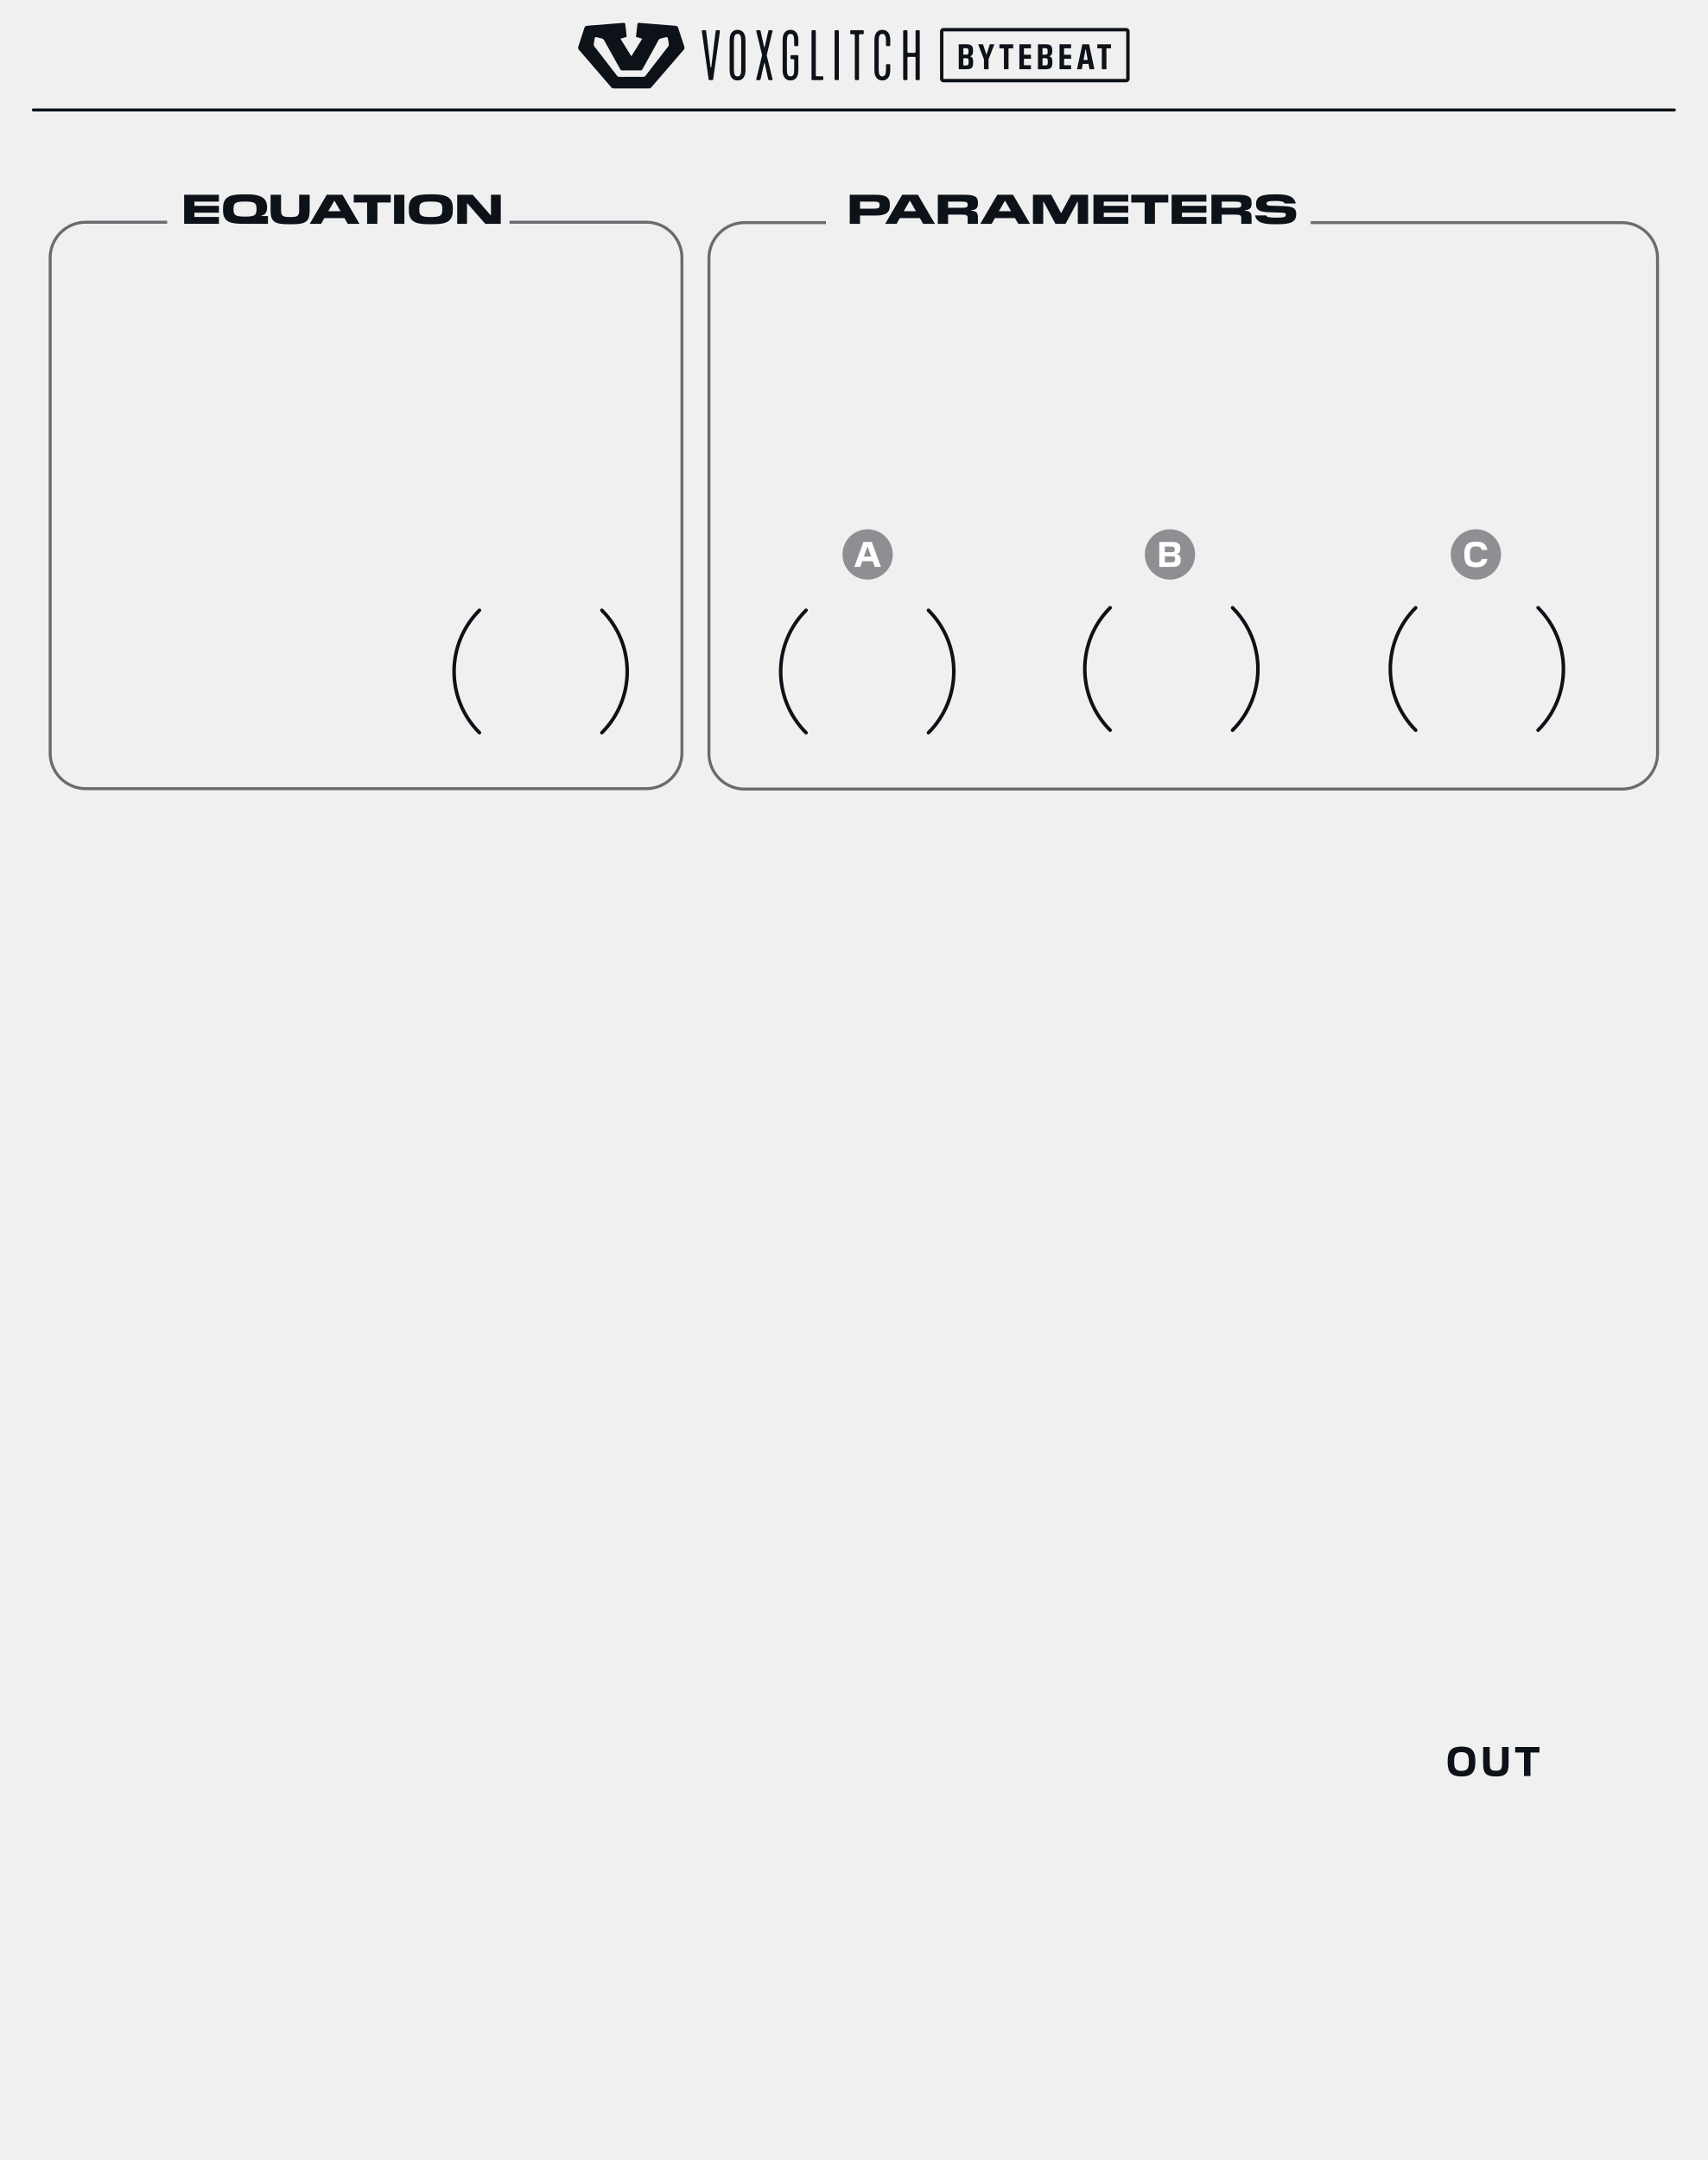
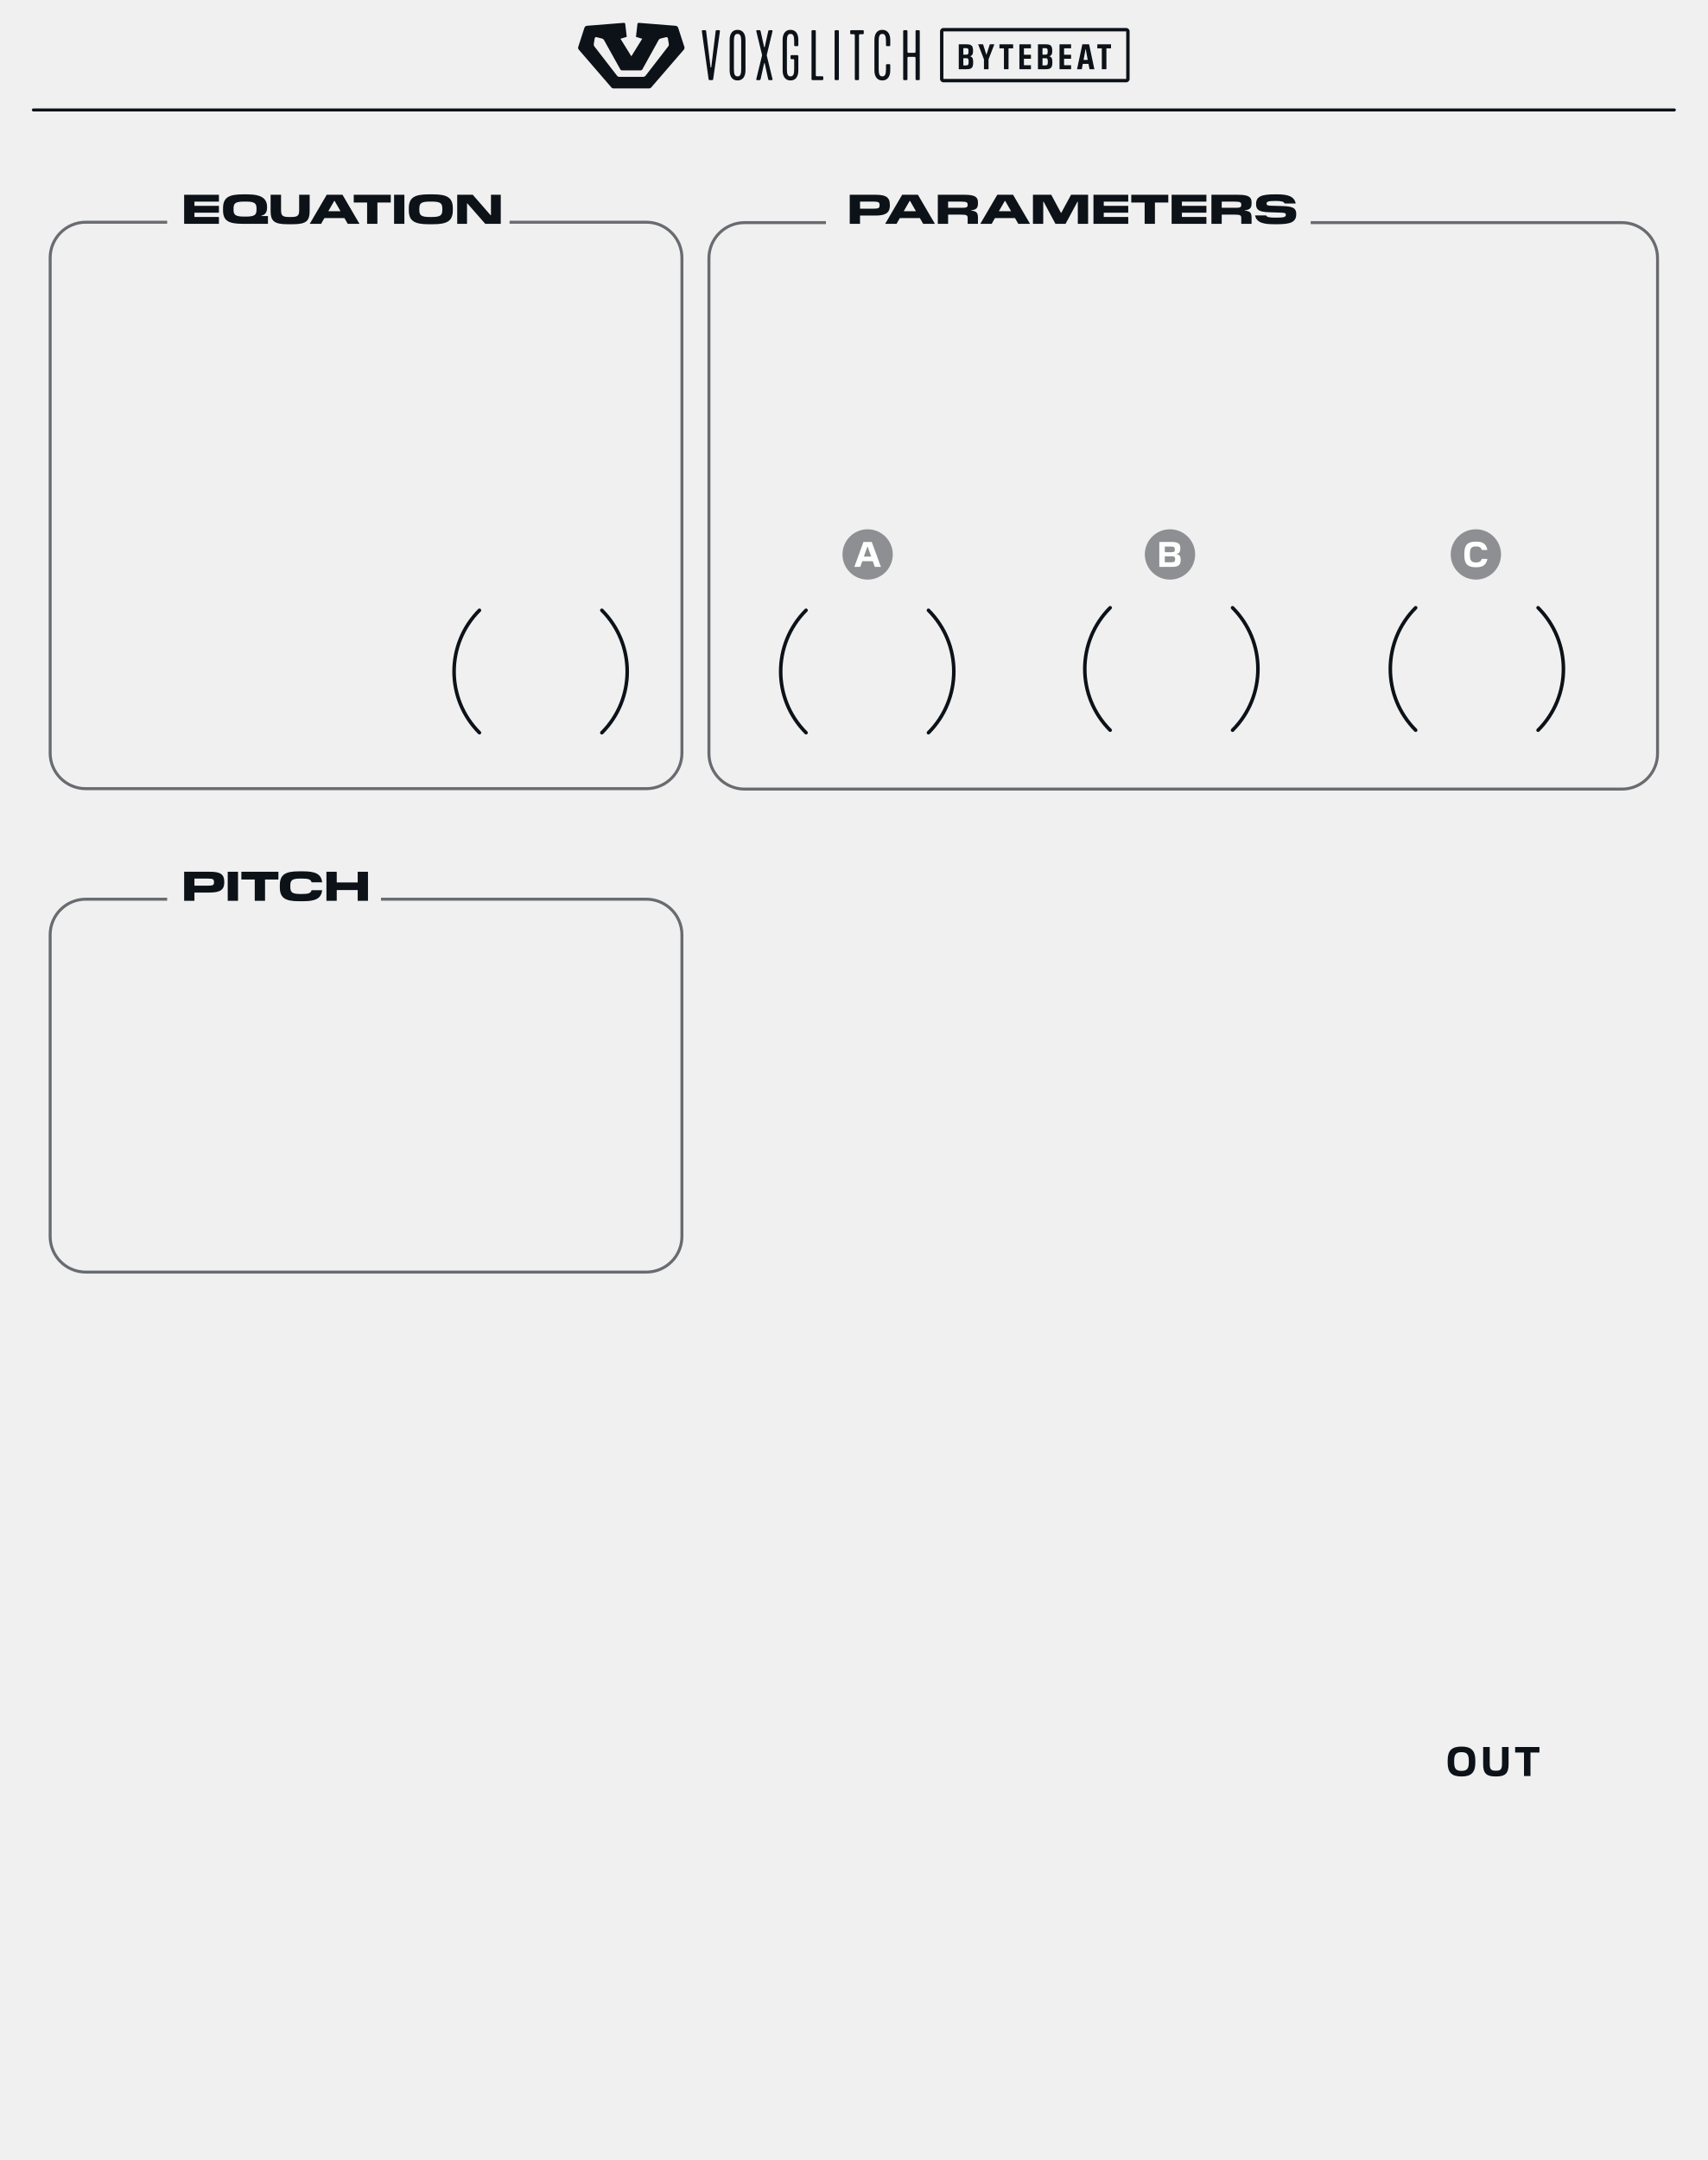
<svg xmlns="http://www.w3.org/2000/svg" version="1.1" id="Ebene_2" x="0px" y="0px" width="101.6mm" height="128.5mm" viewBox="0 0 288 364.252" xml:space="preserve">
  <defs id="defs63">
    <rect x="159.024" y="2.582" width="86.961" height="64.76" id="rect25970" />
    <rect x="221.571" y="125.832" width="44.476" height="34.667" id="rect13669" />
    <rect x="209.081" y="97.804" width="13.965" height="14.825" id="rect13663" />
    <rect x="162.859" y="-36.289" width="157.843" height="22.423" id="rect2022" />
    <rect x="159.386" y="71.974" width="99.199" height="60.322" id="rect818" />
    <rect x="221.571" y="125.832" width="44.476" height="34.667" id="rect13669-1" />
    <rect x="221.571" y="125.832" width="44.476" height="34.667" id="rect13669-1-4" />
  </defs>
  <style type="text/css" id="style2">
	.st0{fill:#F3EDE7;}
</style>
  <path class="st0" d="m 258.111,295.542 h 1.513 v -0.938 h -4.097 v 0.938 h 1.492 v 3.964 h 1.093 v -3.964 z m -5.789,4.034 c 1.513,0 2.094,-0.518 2.094,-2.031 v -2.942 h -1.106 v 2.879 c 0,0.847 -0.238,1.121 -0.96,1.121 h -0.154 c -0.722,0 -0.959,-0.266 -0.959,-1.121 v -2.879 h -1.107 v 2.942 c 0,1.513 0.575,2.031 2.094,2.031 z m -5.901,-0.945 c -0.973,0 -1.176,-0.539 -1.176,-1.429 v -0.294 c 0,-0.889 0.203,-1.429 1.176,-1.429 h 0.119 c 0.967,0 1.17,0.54 1.17,1.429 v 0.294 c 0,0.903 -0.203,1.415 -1.17,1.429 z m 0.105,0.945 c 1.576,0 2.283,-0.686 2.283,-2.304 v -0.427 c 0,-1.618 -0.708,-2.311 -2.283,-2.311 h -0.091 c -1.59,0 -2.29,0.693 -2.29,2.311 v 0.427 c 0,1.618 0.7,2.304 2.29,2.304 z" id="path46" style="fill:#0c1218;fill-opacity:1;stroke:none" />
  <path class="st0" d="M 5.623,18.793 H 282.378 c 0.138,0 0.25,-0.112 0.25,-0.25 0,-0.138 -0.112,-0.25 -0.25,-0.25 H 5.623 c -0.138,0 -0.25,0.112 -0.25,0.25 0,0.138 0.112,0.25 0.25,0.25" id="path52" style="fill:#0c1218;fill-opacity:1;stroke:none" />
  <text xml:space="preserve" transform="scale(0.75)" id="text13661" style="font-size:14.667px;line-height:1.25;font-family:Pilat;-inkscape-font-specification:Pilat;letter-spacing:0px;word-spacing:0px;white-space:pre;shape-inside:url(#rect13663);display:inline" />
  <path class="st0" d="m 81.068,123.349 c -2.793,-2.793 -4.188,-6.45 -4.188,-10.111 0,-3.66 1.395,-7.318 4.188,-10.11 0.117,-0.117 0.117,-0.307 0,-0.424 -0.117,-0.117 -0.307,-0.117 -0.424,0 -2.909,2.908 -4.364,6.723 -4.364,10.535 0,3.812 1.455,7.626 4.364,10.535 0.117,0.117 0.307,0.117 0.424,0 0.117,-0.117 0.117,-0.307 0,-0.425 z" id="path14" style="fill:#0c1218;fill-opacity:1;stroke:none" />
  <path class="st0" d="m 101.289,103.128 c 2.793,2.793 4.188,6.45 4.188,10.111 0,3.66 -1.395,7.318 -4.188,10.111 -0.117,0.117 -0.117,0.307 0,0.424 0.117,0.117 0.307,0.117 0.424,0 2.909,-2.908 4.364,-6.723 4.364,-10.535 0,-3.812 -1.455,-7.626 -4.364,-10.535 -0.117,-0.117 -0.307,-0.117 -0.424,0 -0.118,0.117 -0.118,0.307 0,0.424 z" id="path16" style="fill:#0c1218;fill-opacity:1;stroke:none" />
  <g id="g8134" transform="translate(3.120011)">
    <path class="st0" d="m 133.029,123.349 c -2.793,-2.793 -4.188,-6.45 -4.188,-10.111 0,-3.66 1.395,-7.318 4.188,-10.11 0.117,-0.117 0.117,-0.307 0,-0.424 -0.117,-0.117 -0.307,-0.117 -0.424,0 -2.909,2.908 -4.364,6.723 -4.364,10.535 0,3.812 1.455,7.626 4.364,10.535 0.117,0.117 0.307,0.117 0.424,0 0.117,-0.117 0.117,-0.307 0,-0.425 z" id="path14-8" style="fill:#0c1218;fill-opacity:1;stroke:none" />
    <path class="st0" d="m 153.25,103.128 c 2.793,2.793 4.188,6.45 4.188,10.111 0,3.66 -1.395,7.318 -4.188,10.111 -0.117,0.117 -0.117,0.307 0,0.424 0.117,0.117 0.307,0.117 0.424,0 2.909,-2.908 4.364,-6.723 4.364,-10.535 0,-3.812 -1.455,-7.626 -4.364,-10.535 -0.117,-0.117 -0.307,-0.117 -0.424,0 -0.118,0.117 -0.118,0.307 0,0.424 z" id="path16-3" style="fill:#0c1218;fill-opacity:1;stroke:none" />
  </g>
  <g id="g8134-4" transform="translate(54.40726,-0.4275158)">
    <path class="st0" d="m 133.029,123.349 c -2.793,-2.793 -4.188,-6.45 -4.188,-10.111 0,-3.66 1.395,-7.318 4.188,-10.11 0.117,-0.117 0.117,-0.307 0,-0.424 -0.117,-0.117 -0.307,-0.117 -0.424,0 -2.909,2.908 -4.364,6.723 -4.364,10.535 0,3.812 1.455,7.626 4.364,10.535 0.117,0.117 0.307,0.117 0.424,0 0.117,-0.117 0.117,-0.307 0,-0.425 z" id="path14-8-5" style="fill:#0c1218;fill-opacity:1;stroke:none" />
    <path class="st0" d="m 153.25,103.128 c 2.793,2.793 4.188,6.45 4.188,10.111 0,3.66 -1.395,7.318 -4.188,10.111 -0.117,0.117 -0.117,0.307 0,0.424 0.117,0.117 0.307,0.117 0.424,0 2.909,-2.908 4.364,-6.723 4.364,-10.535 0,-3.812 -1.455,-7.626 -4.364,-10.535 -0.117,-0.117 -0.307,-0.117 -0.424,0 -0.118,0.117 -0.118,0.307 0,0.424 z" id="path16-3-1" style="fill:#0c1218;fill-opacity:1;stroke:none" />
  </g>
  <g id="g8134-4-4" transform="translate(105.9326,-0.4275158)">
    <path class="st0" d="m 133.029,123.349 c -2.793,-2.793 -4.188,-6.45 -4.188,-10.111 0,-3.66 1.395,-7.318 4.188,-10.11 0.117,-0.117 0.117,-0.307 0,-0.424 -0.117,-0.117 -0.307,-0.117 -0.424,0 -2.909,2.908 -4.364,6.723 -4.364,10.535 0,3.812 1.455,7.626 4.364,10.535 0.117,0.117 0.307,0.117 0.424,0 0.117,-0.117 0.117,-0.307 0,-0.425 z" id="path14-8-5-4" style="fill:#0c1218;fill-opacity:1;stroke:none" />
    <path class="st0" d="m 153.25,103.128 c 2.793,2.793 4.188,6.45 4.188,10.111 0,3.66 -1.395,7.318 -4.188,10.111 -0.117,0.117 -0.117,0.307 0,0.424 0.117,0.117 0.307,0.117 0.424,0 2.909,-2.908 4.364,-6.723 4.364,-10.535 0,-3.812 -1.455,-7.626 -4.364,-10.535 -0.117,-0.117 -0.307,-0.117 -0.424,0 -0.118,0.117 -0.118,0.307 0,0.424 z" id="path16-3-1-1" style="fill:#0c1218;fill-opacity:1;stroke:none" />
  </g>
  <g aria-label="EQUATION" transform="matrix(0.75,0,0,0.75,-88.93206,-22.36146)" id="text816" style="font-size:9.333px;line-height:1.25;font-family:Pilat;-inkscape-font-specification:Pilat;letter-spacing:0px;word-spacing:0px;white-space:pre;shape-inside:url(#rect818);display:inline;fill:#f3ede7">
    <path d="m 167.805,78.601 h -5.507 v -0.961 h 5.507 v -1.54 h -5.507 v -0.952 h 5.507 v -1.54 h -7.821 v 6.533 h 7.821 z" style="font-family:'Pilat Extended';-inkscape-font-specification:'Pilat Extended';fill:#0c1218" id="path2293" />
    <path d="m 178.828,78.396 h -1.465 v -0.093 c 0.784,-0.187 1.26,-0.653 1.26,-1.764 v -0.196 c 0,-1.829 -1.148,-2.828 -4.452,-2.828 h -0.999 c -3.22,0 -4.443,0.756 -4.443,3.155 v 0.401 c 0,2.389 1.223,3.071 4.443,3.071 h 5.656 z m -5.311,0.121 c -2.109,0 -2.427,-0.429 -2.427,-1.624 v -0.121 c 0,-1.213 0.317,-1.633 2.427,-1.633 h 0.308 c 2.109,0 2.436,0.42 2.436,1.633 v 0.121 c 0,1.195 -0.327,1.624 -2.436,1.624 z" style="font-family:'Pilat Extended';-inkscape-font-specification:'Pilat Extended';fill:#0c1218" id="path2295" />
    <path d="m 184.381,80.235 c 3.127,0 3.827,-0.765 3.827,-3.08 v -3.547 h -2.361 v 3.472 c 0,1.26 -0.336,1.531 -1.895,1.531 h -0.271 c -1.549,0 -1.904,-0.271 -1.904,-1.531 v -3.472 h -2.352 v 3.547 c 0,2.315 0.7,3.08 3.827,3.08 z" style="font-family:'Pilat Extended';-inkscape-font-specification:'Pilat Extended';fill:#0c1218" id="path2297" />
    <path d="m 195.591,73.608 h -3.547 l -3.817,6.533 h 2.557 l 0.737,-1.297 h 4.499 l 0.747,1.297 h 2.641 z m -1.773,1.381 1.325,2.315 h -2.744 l 1.335,-2.315 z" style="font-family:'Pilat Extended';-inkscape-font-specification:'Pilat Extended';fill:#0c1218" id="path2299" />
    <path d="m 203.44,75.353 h 3.005 v -1.745 h -8.325 v 1.745 h 3.005 v 4.788 h 2.315 z" style="font-family:'Pilat Extended';-inkscape-font-specification:'Pilat Extended';fill:#0c1218" id="path2301" />
    <path d="m 209.507,73.608 h -2.315 v 6.533 h 2.315 z" style="font-family:'Pilat Extended';-inkscape-font-specification:'Pilat Extended';fill:#0c1218" id="path2303" />
    <path d="m 215.947,80.235 c 3.22,0 4.452,-0.756 4.452,-3.155 v -0.411 c 0,-2.399 -1.232,-3.155 -4.452,-3.155 h -0.999 c -3.22,0 -4.443,0.756 -4.443,3.155 v 0.411 c 0,2.399 1.223,3.155 4.443,3.155 z m -0.653,-1.624 c -2.109,0 -2.427,-0.429 -2.427,-1.624 v -0.215 c 0,-1.213 0.317,-1.633 2.427,-1.633 h 0.308 c 2.109,0 2.436,0.42 2.436,1.633 v 0.215 c 0,1.195 -0.327,1.624 -2.436,1.624 z" style="font-family:'Pilat Extended';-inkscape-font-specification:'Pilat Extended';fill:#0c1218" id="path2305" />
    <path d="m 231.179,73.608 h -2.203 v 4.592 h -0.084 l -4.013,-4.592 h -3.491 v 6.533 h 2.203 v -4.583 h 0.084 l 4.013,4.583 h 3.491 z" style="font-family:'Pilat Extended';-inkscape-font-specification:'Pilat Extended';fill:#0c1218" id="path2307" />
  </g>
  <path class="st0" d="m 85.942,37.723 h 23.063 c 1.589,0 3.025,0.643 4.066,1.684 1.041,1.041 1.684,2.477 1.684,4.066 v 83.523 c 0,1.589 -0.643,3.025 -1.684,4.066 -1.041,1.041 -2.477,1.684 -4.066,1.684 h -94.545 c -1.589,0 -3.025,-0.643 -4.066,-1.684 -1.041,-1.041 -1.684,-2.477 -1.684,-4.066 V 43.473 c 0,-1.589 0.643,-3.025 1.684,-4.066 1.041,-1.041 2.477,-1.684 4.066,-1.684 h 13.731 v -0.5 H 14.46 c -3.452,0 -6.25,2.798 -6.25,6.25 v 83.523 c 0,3.452 2.798,6.25 6.25,6.25 h 94.545 c 3.452,0 6.25,-2.798 6.25,-6.25 V 43.473 c 0,-3.452 -2.798,-6.25 -6.25,-6.25 H 85.942 Z" id="path6-6" style="fill:#0c1218;fill-opacity:0.597;stroke:none" />
  <path class="st0" d="m 221.044,37.793 h 52.496 c 1.589,0 3.025,0.643 4.066,1.684 1.041,1.041 1.684,2.477 1.684,4.066 v 83.523 c 0,1.589 -0.643,3.025 -1.684,4.066 -1.041,1.041 -2.477,1.684 -4.066,1.684 H 125.562 c -1.589,0 -3.025,-0.643 -4.066,-1.684 -1.041,-1.041 -1.684,-2.477 -1.684,-4.066 V 43.543 c 0,-1.589 0.643,-3.025 1.684,-4.066 1.041,-1.041 2.477,-1.684 4.066,-1.684 h 13.731 v -0.5 h -13.731 c -3.452,0 -6.25,2.798 -6.25,6.25 v 83.523 c 0,3.452 2.798,6.25 6.25,6.25 h 147.978 c 3.452,0 6.25,-2.798 6.25,-6.25 V 43.543 c 0,-3.452 -2.798,-6.25 -6.25,-6.25 h -52.496 z" id="path6-6-0" style="fill:#0c1218;fill-opacity:0.597;stroke:none" />
  <g aria-label="PARAMETERS" transform="matrix(0.75,0,0,0.75,20.71351,58.8363)" id="text2020" style="font-size:9.333px;line-height:1.25;font-family:Pilat;-inkscape-font-specification:Pilat;letter-spacing:0px;word-spacing:0px;white-space:pre;shape-inside:url(#rect2022);display:inline;fill:#f3ede7">
    <path d="m 165.771,-29.98 h 3.491 c 2.352,0 3.22,-0.691 3.22,-2.249 v -0.131 c 0,-1.755 -0.915,-2.296 -3.22,-2.296 h -5.805 v 6.533 h 2.315 z m 3.136,-3.136 c 1.045,0 1.26,0.187 1.26,0.756 v 0.084 c 0,0.56 -0.196,0.747 -1.251,0.747 h -3.145 v -1.587 z" style="font-family:'Pilat Extended';-inkscape-font-specification:'Pilat Extended';fill:#0c1218" id="path2923" />
    <path d="m 178.791,-34.656 h -3.547 l -3.817,6.533 h 2.557 l 0.737,-1.297 h 4.499 l 0.747,1.297 h 2.641 z m -1.773,1.381 1.325,2.315 h -2.744 l 1.335,-2.315 z" style="font-family:'Pilat Extended';-inkscape-font-specification:'Pilat Extended';fill:#0c1218" id="path2925" />
    <path d="m 185.577,-30.194 h 2.912 c 1.316,0 1.484,0.187 1.484,0.775 v 1.297 h 2.315 v -1.428 c 0,-1.213 -0.495,-1.419 -1.54,-1.549 v -0.065 c 1.083,-0.103 1.54,-0.467 1.54,-1.503 v -0.327 c 0,-1.195 -0.784,-1.661 -2.996,-1.661 h -6.029 v 6.533 h 2.315 z m 2.912,-2.921 c 1.223,0 1.484,0.149 1.484,0.691 v 0.056 c 0,0.485 -0.271,0.635 -1.017,0.635 h -3.379 v -1.381 z" style="font-family:'Pilat Extended';-inkscape-font-specification:'Pilat Extended';fill:#0c1218" id="path2927" />
    <path d="m 200.183,-34.656 h -3.547 l -3.817,6.533 h 2.557 l 0.737,-1.297 h 4.499 l 0.747,1.297 h 2.641 z m -1.773,1.381 1.325,2.315 h -2.744 l 1.335,-2.315 z" style="font-family:'Pilat Extended';-inkscape-font-specification:'Pilat Extended';fill:#0c1218" id="path2929" />
    <path d="m 217.058,-34.656 h -3.836 l -2.193,4.051 h -0.084 l -2.175,-4.051 h -4.116 v 6.533 h 2.315 v -4.975 h 0.084 l 2.66,4.975 h 2.277 l 2.679,-4.975 h 0.075 v 4.975 h 2.315 z" style="font-family:'Pilat Extended';-inkscape-font-specification:'Pilat Extended';fill:#0c1218" id="path2931" />
    <path d="m 226.083,-29.662 h -5.507 v -0.961 h 5.507 v -1.54 h -5.507 v -0.952 h 5.507 v -1.54 h -7.821 v 6.533 h 7.821 z" style="font-family:'Pilat Extended';-inkscape-font-specification:'Pilat Extended';fill:#0c1218" id="path2933" />
    <path d="m 232.085,-32.91 h 3.005 v -1.745 h -8.325 v 1.745 h 3.005 v 4.788 h 2.315 z" style="font-family:'Pilat Extended';-inkscape-font-specification:'Pilat Extended';fill:#0c1218" id="path2935" />
    <path d="m 243.658,-29.662 h -5.507 v -0.961 h 5.507 v -1.54 h -5.507 v -0.952 h 5.507 v -1.54 h -7.821 v 6.533 h 7.821 z" style="font-family:'Pilat Extended';-inkscape-font-specification:'Pilat Extended';fill:#0c1218" id="path2937" />
    <path d="m 247.102,-30.194 h 2.912 c 1.316,0 1.484,0.187 1.484,0.775 v 1.297 h 2.315 v -1.428 c 0,-1.213 -0.495,-1.419 -1.54,-1.549 v -0.065 c 1.083,-0.103 1.54,-0.467 1.54,-1.503 v -0.327 c 0,-1.195 -0.784,-1.661 -2.996,-1.661 h -6.029 v 6.533 h 2.315 z m 2.912,-2.921 c 1.223,0 1.484,0.149 1.484,0.691 v 0.056 c 0,0.485 -0.271,0.635 -1.017,0.635 h -3.379 v -1.381 z" style="font-family:'Pilat Extended';-inkscape-font-specification:'Pilat Extended';fill:#0c1218" id="path2939" />
    <path d="m 259.562,-28.029 c 3.005,0 4.293,-0.467 4.293,-2.259 v -0.075 c 0,-1.204 -0.616,-1.652 -2.856,-1.745 l -2.996,-0.093 c -0.663,-0.028 -0.812,-0.168 -0.812,-0.467 v -0.019 c 0,-0.411 0.345,-0.579 1.941,-0.579 1.381,0 1.941,0.131 2.119,0.579 h 2.492 c -0.345,-1.783 -2.119,-2.063 -4.265,-2.063 h -0.467 c -2.959,0 -4.181,0.485 -4.181,2.128 v 0.093 c 0,1.241 0.635,1.727 2.856,1.801 l 3.024,0.103 c 0.644,0.028 0.812,0.159 0.812,0.457 v 0.047 c -0.019,0.485 -0.476,0.607 -2.128,0.607 -1.549,0 -2.119,-0.093 -2.305,-0.495 h -2.483 c 0.327,1.717 2.119,1.979 4.293,1.979 z" style="font-family:'Pilat Extended';-inkscape-font-specification:'Pilat Extended';fill:#0c1218" id="path2941" />
  </g>
  <g id="g16194" transform="translate(-0.5289695,1.5)">
    <path class="st4" d="m 146.853,87.755 c -2.343,0 -4.242,1.899 -4.242,4.242 0,2.343 1.899,4.242 4.242,4.242 2.343,0 4.242,-1.899 4.242,-4.242 0,-2.343 -1.899,-4.242 -4.242,-4.242 z" id="path78" style="opacity:1;fill:#0c1218;fill-opacity:0.437;stroke:none" />
    <g aria-label="A" transform="matrix(0.75,0,0,0.75,-21.63809,-5.526726)" id="text13667" style="font-size:8px;line-height:1.25;font-family:Pilat;-inkscape-font-specification:Pilat;letter-spacing:0px;word-spacing:0px;white-space:pre;shape-inside:url(#rect13669);fill:#000000">
      <path d="m 225.586,127.232 h -1.872 l -2.048,5.6 h 1.328 l 0.456,-1.28 h 2.36 l 0.456,1.28 h 1.376 z m -0.928,1.04 0.792,2.24 h -1.64 l 0.792,-2.24 z" id="path13753" style="fill:#ffffff" />
    </g>
  </g>
  <g id="g16199" transform="translate(-0.5289695,1.5)">
    <path class="st4" d="m 197.844,87.755 c -2.343,0 -4.242,1.899 -4.242,4.242 0,2.343 1.899,4.242 4.242,4.242 2.343,0 4.242,-1.899 4.242,-4.242 0,-2.343 -1.899,-4.242 -4.242,-4.242 z" id="path78-3" style="opacity:1;fill:#0c1218;fill-opacity:0.437;stroke:none" />
    <g aria-label="B" transform="matrix(0.75,0,0,0.75,29.53627,-5.526725)" id="text13667-6" style="font-size:8px;line-height:1.25;font-family:Pilat;-inkscape-font-specification:Pilat;letter-spacing:0px;word-spacing:0px;white-space:pre;shape-inside:url(#rect13669-1);fill:#000000">
      <path d="m 226.81,131.176 c 0,-0.76 -0.288,-1.136 -0.968,-1.208 v -0.048 c 0.64,-0.088 0.896,-0.472 0.896,-1.2 v -0.104 c 0,-0.944 -0.472,-1.384 -1.856,-1.384 h -2.872 v 5.6 h 2.952 c 1.344,0 1.848,-0.472 1.848,-1.496 z m -2.176,-2.912 c 0.664,0 0.864,0.152 0.864,0.64 v 0.032 c 0,0.504 -0.2,0.592 -0.808,0.592 h -1.44 v -1.264 z m -0.016,2.184 c 0.744,0 0.952,0.096 0.952,0.64 v 0.056 c 0,0.504 -0.216,0.656 -0.928,0.656 h -1.392 v -1.352 z" id="path13756" style="fill:#ffffff" />
    </g>
  </g>
  <g id="g16213" transform="translate(-0.5289695,1.5)">
    <path class="st4" d="m 249.433,87.755 c -2.343,0 -4.242,1.899 -4.242,4.242 0,2.343 1.899,4.242 4.242,4.242 2.343,0 4.242,-1.899 4.242,-4.242 0,-2.343 -1.899,-4.242 -4.242,-4.242 z" id="path78-3-6" style="opacity:1;fill:#0c1218;fill-opacity:0.437;stroke:none" />
    <g aria-label="C" transform="matrix(0.75,0,0,0.75,81.05345,-5.526725)" id="text13667-6-8" style="font-size:8px;line-height:1.25;font-family:Pilat;-inkscape-font-specification:Pilat;letter-spacing:0px;word-spacing:0px;white-space:pre;shape-inside:url(#rect13669-1-4);fill:#000000">
      <path d="m 224.626,132.912 c 1.536,0 2.216,-0.608 2.472,-1.88 h -1.272 c -0.16,0.576 -0.544,0.8 -1.24,0.8 h -0.104 c -1.112,0 -1.312,-0.616 -1.312,-1.632 v -0.336 c 0,-1.016 0.2,-1.632 1.312,-1.632 h 0.104 c 0.696,0 1.08,0.224 1.24,0.8 h 1.272 c -0.256,-1.272 -0.936,-1.88 -2.472,-1.88 h -0.184 c -1.808,0 -2.528,0.784 -2.528,2.632 v 0.496 c 0,1.848 0.72,2.632 2.528,2.632 z" id="path13759" style="fill:#ffffff" />
    </g>
  </g>
  <g id="g27139" transform="translate(10.4342)">
    <path class="st0" d="m 142.054,13.511 h 0.384 c 0.112,0 0.169,-0.067 0.169,-0.168 V 9.76 c 0,-0.101 0.067,-0.168 0.169,-0.168 h 1.015 c 0.102,0 0.181,0.067 0.181,0.168 v 3.583 c 0,0.101 0.068,0.168 0.169,0.168 h 0.373 c 0.112,0 0.169,-0.067 0.169,-0.168 V 5.257 c 0,-0.101 -0.068,-0.168 -0.169,-0.168 h -0.373 c -0.112,0 -0.169,0.067 -0.169,0.168 v 3.481 c 0,0.101 -0.079,0.168 -0.181,0.168 h -1.015 c -0.102,0 -0.169,-0.067 -0.169,-0.168 V 5.257 c 0,-0.101 -0.067,-0.168 -0.169,-0.168 h -0.384 c -0.112,0 -0.169,0.067 -0.169,0.168 v 8.086 c 0,0.101 0.067,0.168 0.169,0.168 z m -5.02,-1.639 c 0,1.033 0.462,1.696 1.33,1.696 0.88,0 1.342,-0.674 1.342,-1.696 v -0.887 c 0,-0.101 -0.067,-0.168 -0.169,-0.168 h -0.384 c -0.102,0 -0.169,0.067 -0.169,0.168 v 0.674 c 0,0.831 -0.146,1.224 -0.62,1.224 -0.474,0 -0.608,-0.393 -0.608,-1.224 V 6.941 c 0,-0.831 0.135,-1.224 0.608,-1.224 0.473,0 0.62,0.393 0.62,1.224 v 0.674 c 0,0.101 0.067,0.168 0.169,0.168 h 0.384 c 0.102,0 0.169,-0.067 0.169,-0.168 V 6.728 c 0,-1.022 -0.462,-1.696 -1.342,-1.696 -0.868,0 -1.33,0.663 -1.33,1.696 z m -4.085,-6.267 c 0,0.112 0.067,0.168 0.169,0.168 h 0.439 c 0.102,0 0.169,0.067 0.169,0.168 v 7.401 c 0,0.101 0.068,0.168 0.17,0.168 h 0.372 c 0.112,0 0.169,-0.067 0.169,-0.168 v -7.4 c 0,-0.101 0.067,-0.168 0.169,-0.168 h 0.462 c 0.102,0 0.17,-0.067 0.17,-0.168 V 5.257 c 0,-0.112 -0.068,-0.168 -0.17,-0.168 h -1.95 c -0.102,0 -0.169,0.067 -0.169,0.168 z m -2.46,7.906 h 0.384 c 0.112,0 0.169,-0.067 0.169,-0.168 V 5.257 c 0,-0.101 -0.067,-0.168 -0.169,-0.168 h -0.384 c -0.112,0 -0.169,0.067 -0.169,0.168 v 8.086 c 0,0.101 0.068,0.168 0.169,0.168 z m -4.061,-0.168 c 0,0.101 0.067,0.168 0.169,0.168 h 1.646 c 0.102,0 0.169,-0.067 0.169,-0.168 v -0.314 c 0,-0.101 -0.067,-0.168 -0.169,-0.168 h -0.925 c -0.102,0 -0.169,-0.067 -0.169,-0.168 V 5.257 c 0,-0.101 -0.067,-0.168 -0.169,-0.168 h -0.384 c -0.112,0 -0.169,0.067 -0.169,0.168 v 8.086 z m -4.874,-1.471 c 0,1.033 0.462,1.696 1.33,1.696 0.88,0 1.319,-0.674 1.319,-1.696 V 9.468 c 0,-0.101 -0.067,-0.168 -0.169,-0.168 h -0.981 c -0.102,0 -0.169,0.067 -0.169,0.168 v 0.337 c 0,0.112 0.067,0.168 0.169,0.168 h 0.282 c 0.102,0 0.169,0.067 0.169,0.168 v 1.516 c 0,0.831 -0.146,1.224 -0.62,1.224 -0.474,0 -0.608,-0.393 -0.608,-1.224 V 6.941 c 0,-0.831 0.135,-1.224 0.608,-1.224 0.473,0 0.62,0.393 0.62,1.224 v 0.674 c 0,0.101 0.067,0.168 0.169,0.168 h 0.361 c 0.102,0 0.169,-0.067 0.169,-0.168 V 6.728 c 0,-1.022 -0.439,-1.696 -1.319,-1.696 -0.868,0 -1.33,0.663 -1.33,1.696 z m -4.333,1.639 h 0.451 c 0.079,0 0.146,-0.067 0.169,-0.168 l 0.598,-2.684 h 0.091 l 0.586,2.684 c 0.022,0.101 0.102,0.168 0.181,0.168 h 0.439 c 0.079,0 0.136,-0.067 0.113,-0.168 l -0.97,-3.976 0.011,-0.135 0.959,-3.976 c 0.022,-0.101 -0.034,-0.168 -0.113,-0.168 h -0.439 c -0.079,0 -0.146,0.067 -0.169,0.168 l -0.598,2.695 h -0.091 l -0.598,-2.695 c -0.022,-0.101 -0.09,-0.168 -0.169,-0.168 h -0.451 c -0.067,0 -0.135,0.067 -0.112,0.168 l 0.97,3.976 v 0.135 l -0.97,3.976 c -0.023,0.101 0.044,0.168 0.112,0.168 z m -3.882,-1.853 V 6.941 c 0,-0.831 0.135,-1.224 0.609,-1.224 0.485,0 0.62,0.393 0.62,1.224 v 4.717 c 0,0.831 -0.135,1.224 -0.62,1.224 -0.474,0 -0.609,-0.393 -0.609,-1.224 z m -0.722,0.214 c 0,1.033 0.462,1.696 1.331,1.696 0.88,0 1.342,-0.663 1.342,-1.696 V 6.728 c 0,-1.033 -0.462,-1.696 -1.342,-1.696 -0.868,0 -1.331,0.663 -1.331,1.696 z m -3.363,1.639 h 0.406 c 0.113,0 0.169,-0.056 0.191,-0.213 l 1.128,-8.007 c 0.022,-0.168 -0.068,-0.202 -0.169,-0.202 h -0.35 c -0.124,0 -0.191,0.034 -0.203,0.18 l -0.744,6.098 h -0.113 l -0.745,-6.098 c -0.011,-0.146 -0.079,-0.18 -0.203,-0.18 h -0.35 c -0.102,0 -0.192,0.034 -0.169,0.202 l 1.128,8.007 c 0.024,0.157 0.081,0.213 0.193,0.213 z" id="path50" style="fill:#0c1218;fill-opacity:1;stroke:none" />
    <path class="st0" d="m 179.5,5.293 v 8.018 H 148.67 V 5.293 h 30.83 m 0,-0.571 h -30.83 c -0.315,0 -0.57,0.255 -0.57,0.57 v 8.018 c 0,0.315 0.255,0.57 0.57,0.57 h 30.83 c 0.315,0 0.57,-0.255 0.57,-0.57 V 5.293 c 0,-0.315 -0.255,-0.571 -0.57,-0.571 z" id="path54" style="fill:#0c1218;fill-opacity:1;stroke:none" />
    <g aria-label="BYTEBEAT" transform="matrix(0.75,0,0,0.75,31.74559,4.485476)" id="text25968" style="font-size:8px;line-height:1.25;font-family:Pilat;-inkscape-font-specification:Pilat;letter-spacing:1px;word-spacing:0px;white-space:pre;shape-inside:url(#rect25970);fill:#f3ede7">
      <path d="m 162.591,7.974 c 0,-0.84 -0.216,-1.184 -0.688,-1.28 v -0.04 c 0.44,-0.096 0.664,-0.448 0.664,-1.16 v -0.056 c 0,-1.208 -0.44,-1.456 -1.504,-1.456 h -1.712 v 5.6 h 1.744 c 1.048,0 1.496,-0.264 1.496,-1.488 z m -1.624,-3.128 c 0.416,0 0.576,0.08 0.576,0.728 v 0.032 c 0,0.64 -0.16,0.704 -0.56,0.704 h -0.608 v -1.464 z m 0,2.264 c 0.432,0 0.6,0.056 0.6,0.72 v 0.16 c 0,0.656 -0.168,0.736 -0.6,0.736 h -0.592 v -1.616 z" style="font-family:'Pilat Condensed';-inkscape-font-specification:'Pilat Condensed, ';fill:#0c1218" id="path25976" />
      <path d="m 166.047,7.35 1.312,-3.368 h -1.024 l -0.744,2.296 h -0.04 l -0.736,-2.296 h -1.104 l 1.304,3.384 v 2.216 h 1.032 z" style="font-family:'Pilat Condensed';-inkscape-font-specification:'Pilat Condensed, ';fill:#0c1218" id="path25978" />
      <path d="m 170.543,4.894 h 1.04 v -0.912 h -3.088 v 0.912 h 1.016 v 4.688 h 1.032 z" style="font-family:'Pilat Condensed';-inkscape-font-specification:'Pilat Condensed, ';fill:#0c1218" id="path25980" />
      <path d="m 175.583,8.686 h -1.576 v -1.456 h 1.576 v -0.904 h -1.576 v -1.448 h 1.576 v -0.896 h -2.6 v 5.6 h 2.6 z" style="font-family:'Pilat Condensed';-inkscape-font-specification:'Pilat Condensed, ';fill:#0c1218" id="path25982" />
      <path d="m 180.399,7.974 c 0,-0.84 -0.216,-1.184 -0.688,-1.28 v -0.04 c 0.44,-0.096 0.664,-0.448 0.664,-1.16 v -0.056 c 0,-1.208 -0.44,-1.456 -1.504,-1.456 h -1.712 v 5.6 h 1.744 c 1.048,0 1.496,-0.264 1.496,-1.488 z m -1.624,-3.128 c 0.416,0 0.576,0.08 0.576,0.728 v 0.032 c 0,0.64 -0.16,0.704 -0.56,0.704 h -0.608 v -1.464 z m 0,2.264 c 0.432,0 0.6,0.056 0.6,0.72 v 0.16 c 0,0.656 -0.168,0.736 -0.6,0.736 h -0.592 v -1.616 z" style="font-family:'Pilat Condensed';-inkscape-font-specification:'Pilat Condensed, ';fill:#0c1218" id="path25984" />
      <path d="m 184.607,8.686 h -1.576 v -1.456 h 1.576 v -0.904 h -1.576 v -1.448 h 1.576 v -0.896 h -2.6 v 5.6 h 2.6 z" style="font-family:'Pilat Condensed';-inkscape-font-specification:'Pilat Condensed, ';fill:#0c1218" id="path25986" />
      <path d="m 188.655,3.982 h -1.512 l -1.192,5.6 h 1.064 l 0.224,-1.2 h 1.288 l 0.232,1.2 h 1.088 z m -0.752,1.072 0.448,2.44 h -0.936 l 0.448,-2.44 z" style="font-family:'Pilat Condensed';-inkscape-font-specification:'Pilat Condensed, ';fill:#0c1218" id="path25988" />
      <path d="m 192.551,4.894 h 1.04 v -0.912 h -3.088 v 0.912 h 1.016 v 4.688 h 1.032 z" style="font-family:'Pilat Condensed';-inkscape-font-specification:'Pilat Condensed, ';fill:#0c1218" id="path25990" />
    </g>
    <path class="st3" d="m 103.512,4.349 -6.214,-0.496 c -0.115,-0.009 -0.216,0.074 -0.229,0.189 l -0.252,2.174 1.058,0.32 -1.834,2.955 -1.834,-2.955 1.058,-0.32 -0.254,-2.176 c -0.013,-0.115 -0.115,-0.198 -0.229,-0.189 l -6.23,0.497 c -0.196,0.016 -0.364,0.148 -0.424,0.336 l -1.043,3.223 c -0.053,0.163 -0.017,0.342 0.095,0.471 l 5.492,6.364 c 0.092,0.107 0.227,0.169 0.368,0.169 h 5.986 c 0.141,0 0.276,-0.062 0.368,-0.169 l 5.494,-6.364 c 0.112,-0.13 0.148,-0.308 0.095,-0.471 l -1.046,-3.222 c -0.061,-0.188 -0.228,-0.32 -0.425,-0.336 z m -5.456,8.608 h -4.045 c -0.151,0 -0.293,-0.07 -0.385,-0.189 l -3.828,-4.953 c -0.083,-0.107 -0.118,-0.245 -0.096,-0.379 l 0.158,-0.97 c 0.023,-0.141 0.16,-0.232 0.298,-0.198 l 0.953,0.234 c 0.131,0.032 0.243,0.118 0.309,0.236 l 2.789,5.011 0.213,0.125 h 3.237 l 0.213,-0.126 2.772,-5.009 c 0.066,-0.119 0.179,-0.205 0.311,-0.238 l 0.952,-0.232 c 0.138,-0.034 0.275,0.057 0.298,0.198 l 0.159,0.967 c 0.022,0.134 -0.013,0.272 -0.096,0.379 l -3.829,4.953 c -0.091,0.121 -0.233,0.191 -0.383,0.191 z" id="path52-2" style="fill:#0c1218;fill-opacity:1;stroke:none" />
  </g>
+   <path class="st0" d="m 64.255,151.885 h 44.749 c 1.589,0 3.025,0.643 4.066,1.684 1.041,1.041 1.684,2.477 1.684,4.066 v 50.883 c 0,1.589 -0.643,3.025 -1.684,4.066 -1.041,1.041 -2.477,1.684 -4.066,1.684 H 14.459 c -1.589,0 -3.025,-0.643 -4.066,-1.684 -1.041,-1.041 -1.684,-2.477 -1.684,-4.066 v -50.883 c 0,-1.589 0.643,-3.025 1.684,-4.066 1.041,-1.041 2.477,-1.684 4.066,-1.684 h 13.731 v -0.5 H 14.459 c -3.452,0 -6.25,2.798 -6.25,6.25 v 50.883 c 0,3.452 2.798,6.25 6.25,6.25 h 94.545 c 3.452,0 6.25,-2.798 6.25,-6.25 v -50.883 c 0,-3.452 -2.798,-6.25 -6.25,-6.25 H 64.255 Z" id="path6-6-2" style="fill:#0c1218;fill-opacity:0.597;stroke:none;stroke-width:1" />
+   <g aria-label="PITCH" transform="matrix(0.9599976,0,0,0.96,-99.071,-7.430185)" id="text630" style="font-size:7.292px;line-height:1.25;font-family:'Pilat Extended';-inkscape-font-specification:'Pilat Extended';letter-spacing:0px;word-spacing:0px;white-space:pre;shape-inside:url(#rect632);display:inline;fill:#f3ede7;stroke-width:1">
+     <path d="m 137.357,164.525 h 2.727 c 1.837,0 2.516,-0.54 2.516,-1.757 v -0.102 c 0,-1.371 -0.715,-1.794 -2.516,-1.794 h -4.535 v 5.104 h 1.808 z m 2.45,-2.45 c 0.817,0 0.984,0.146 0.984,0.591 v 0.066 c 0,0.438 -0.153,0.583 -0.977,0.583 h -2.457 v -1.24 z" id="path2181" style="fill:#0c1218;stroke-width:1" />
+     <path d="m 145.013,160.872 h -1.808 v 5.104 h 1.808 z" id="path2183" style="fill:#0c1218;stroke-width:1" />
+     <path d="m 149.76,162.235 h 2.348 v -1.364 h -6.504 v 1.364 h 2.348 v 3.741 h 1.808 z" id="path2185" style="fill:#0c1218;stroke-width:1" />
+     <path d="m 156.469,166.049 c 2.188,0 3.15,-0.489 3.325,-1.932 h -1.852 c -0.16,0.518 -0.503,0.664 -1.765,0.664 h -0.175 c -1.546,0 -1.801,-0.328 -1.801,-1.269 v -0.168 c 0,-0.955 0.255,-1.276 1.801,-1.276 h 0.175 c 1.261,0 1.604,0.146 1.765,0.664 h 1.852 c -0.175,-1.444 -1.137,-1.932 -3.325,-1.932 h -0.758 c -2.428,0 -3.354,0.591 -3.354,2.465 v 0.321 c 0,1.874 0.926,2.465 3.354,2.465 z" id="path2187" style="fill:#0c1218;stroke-width:1" />
+     <path d="m 167.844,160.872 h -1.808 v 1.881 h -3.682 v -1.881 h -1.808 v 5.104 h 1.808 v -1.889 h 3.682 v 1.889 h 1.808 z" id="path2189" style="fill:#0c1218;stroke-width:1" />
+   </g>
</svg>
